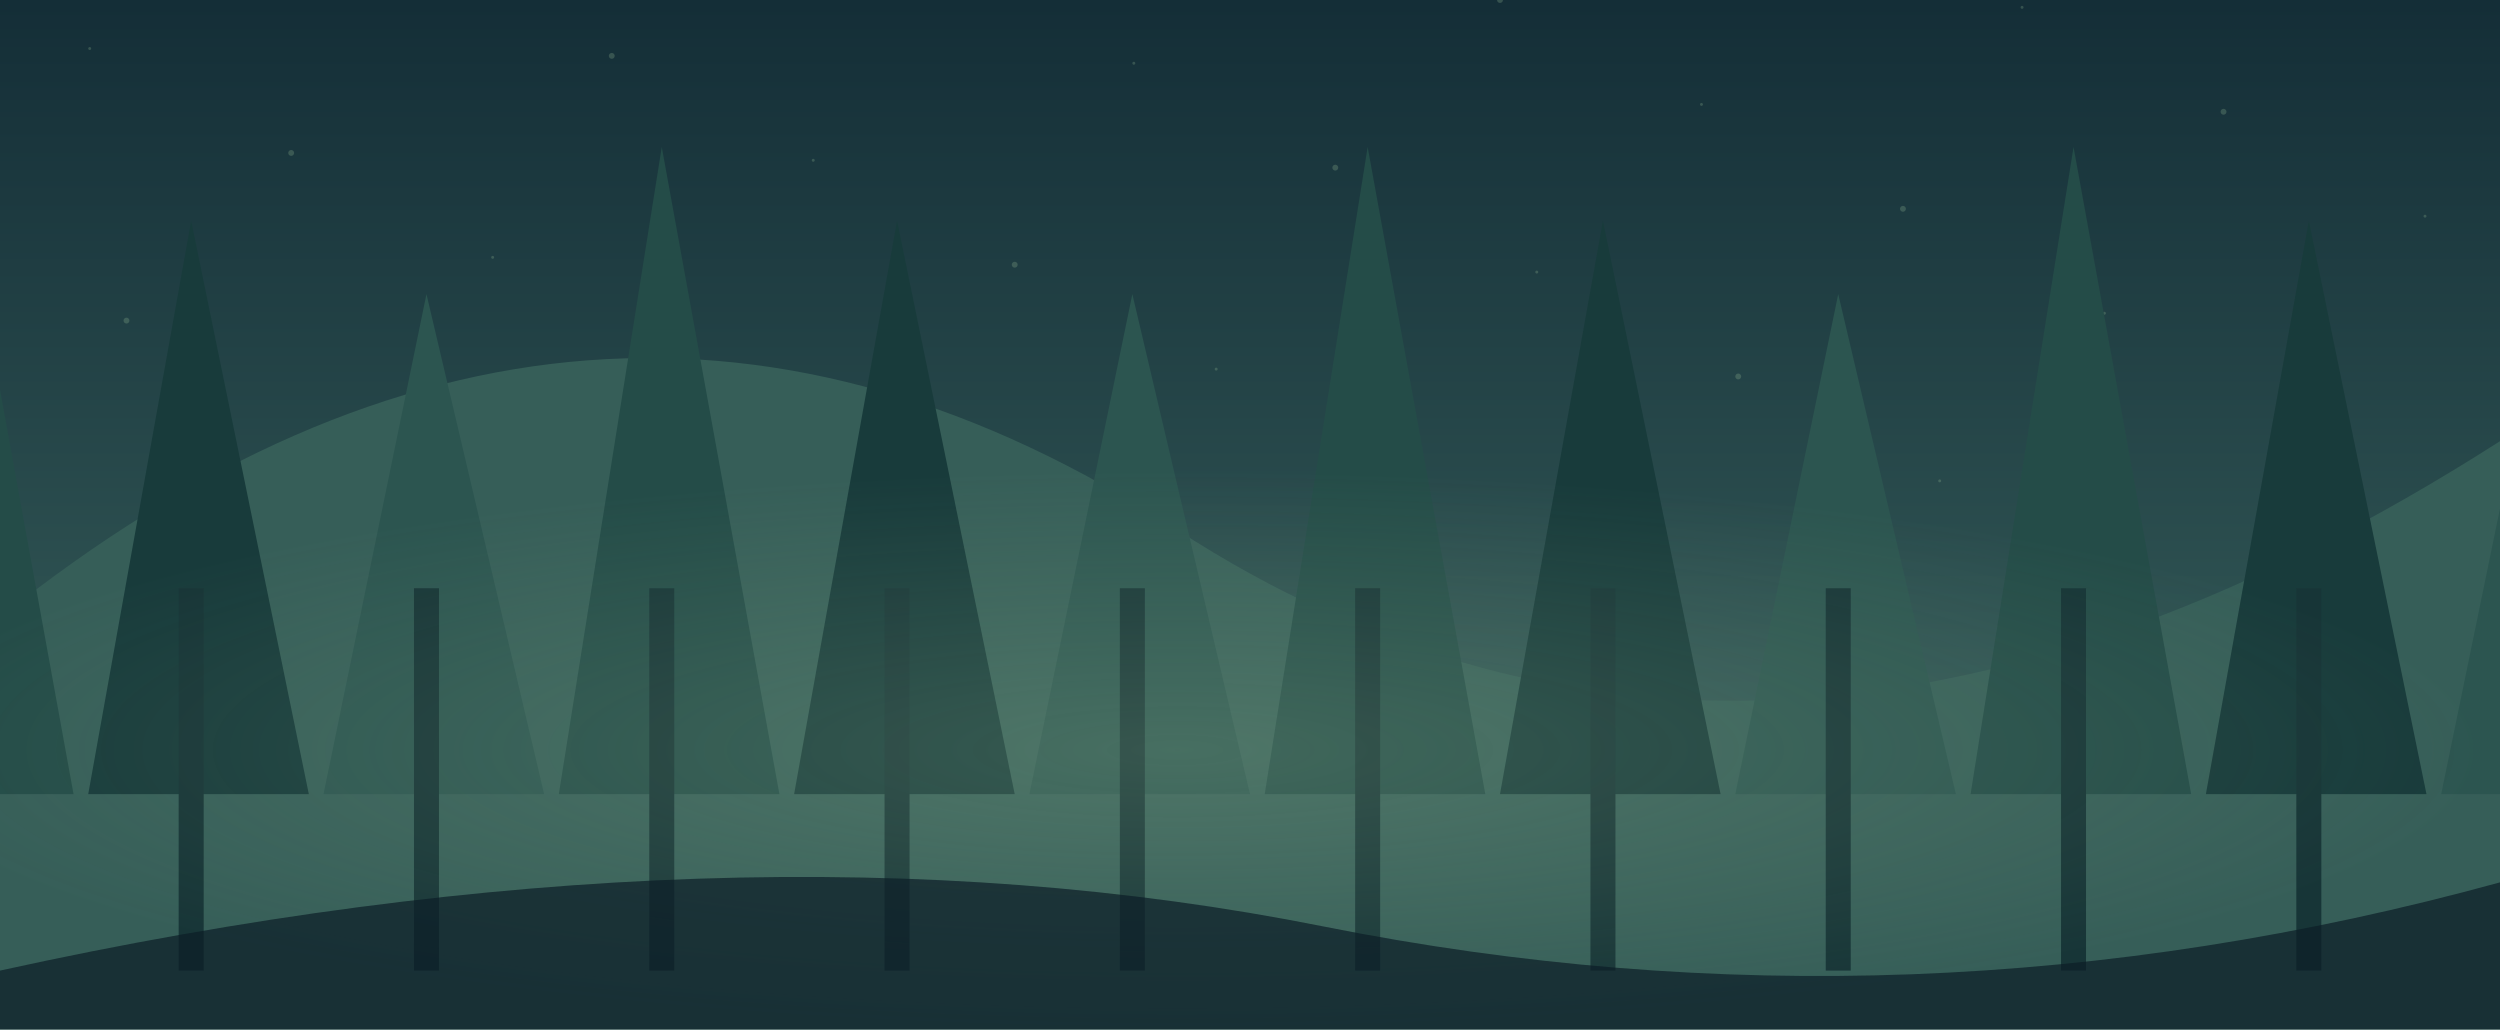
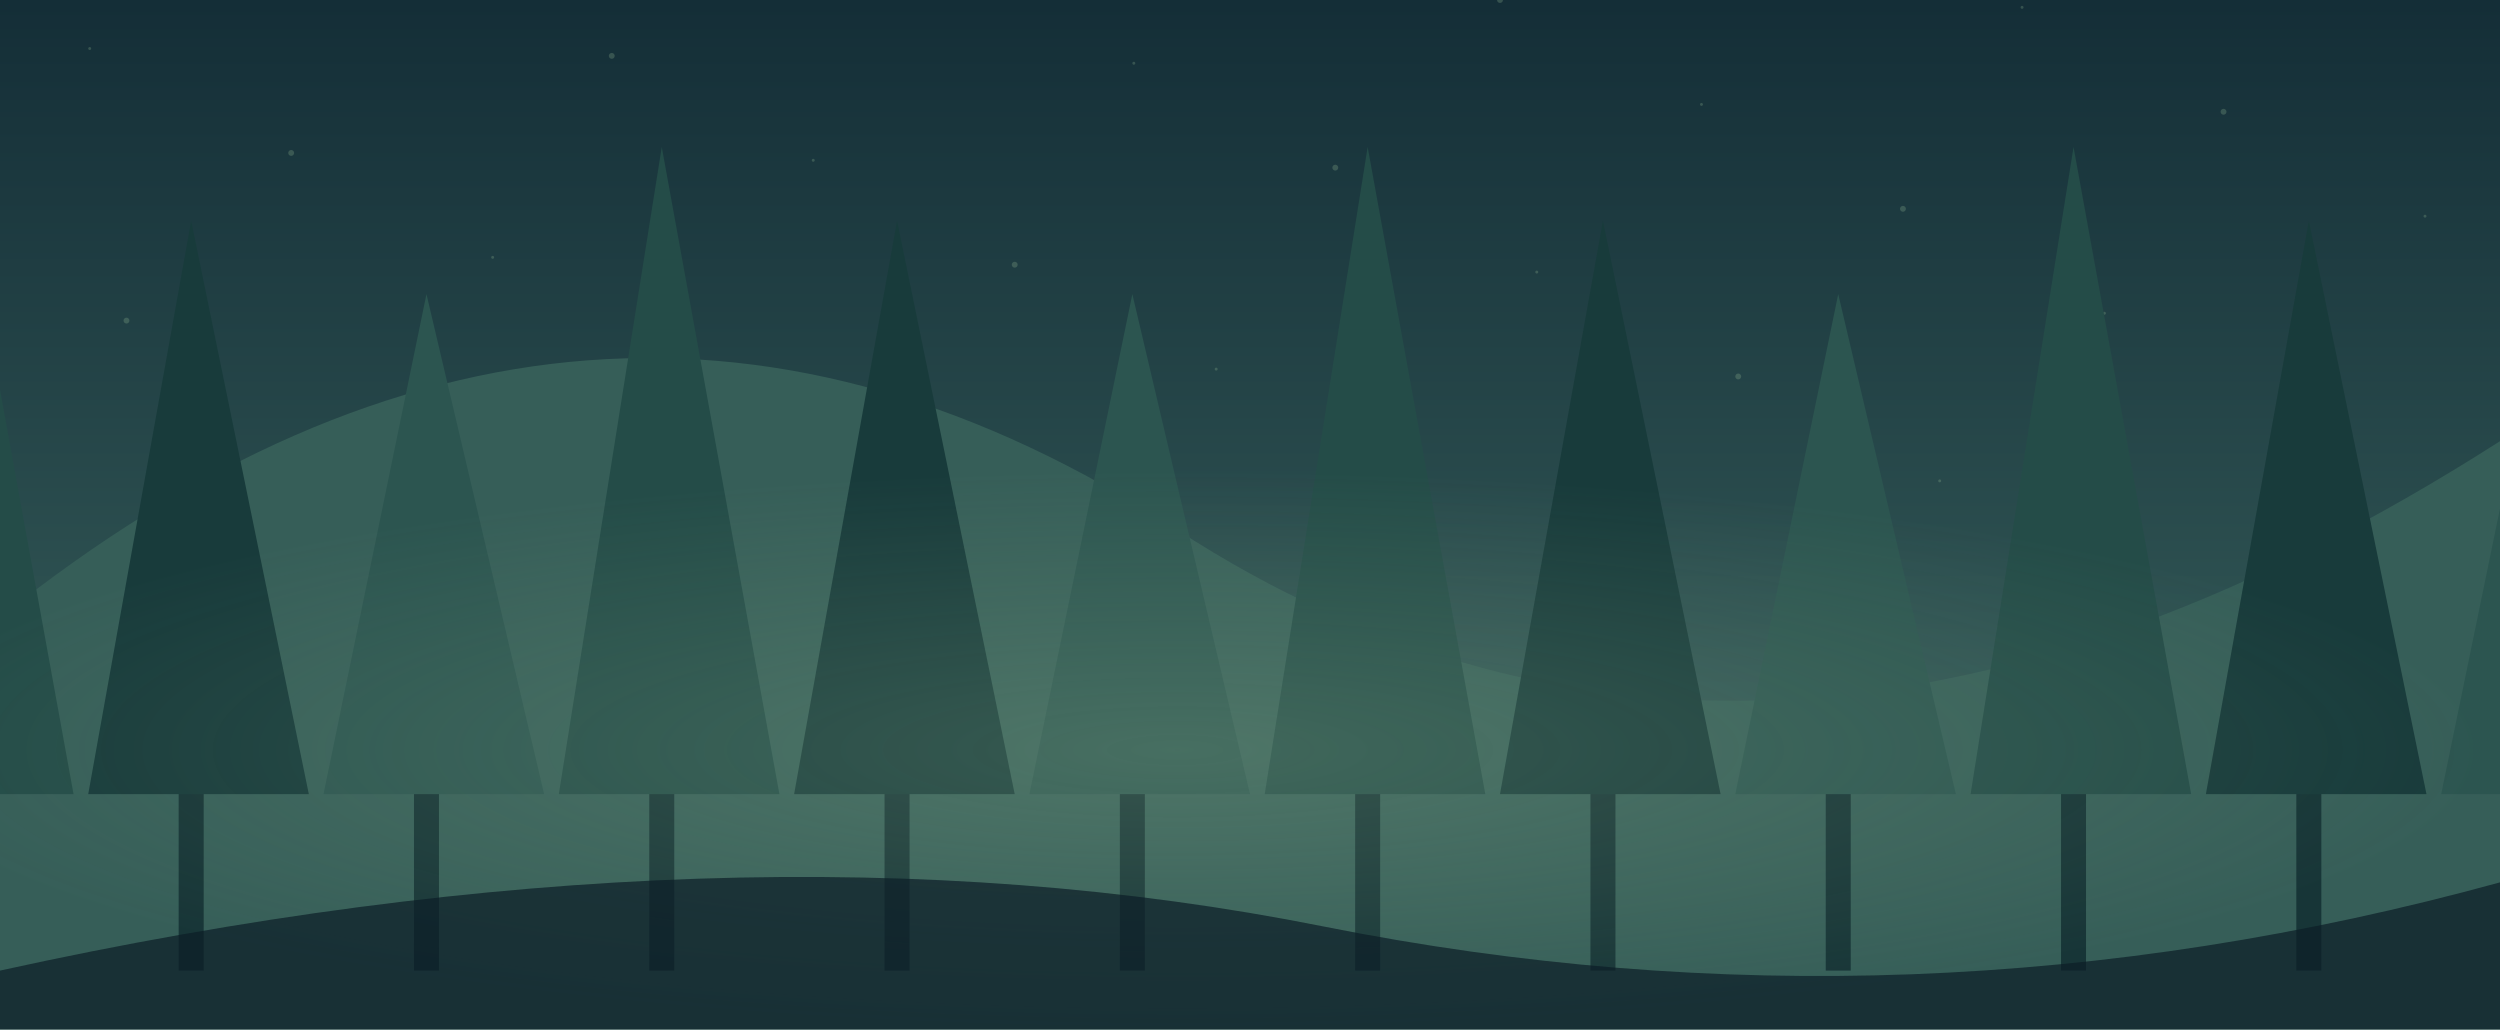
<svg xmlns="http://www.w3.org/2000/svg" viewBox="0 0 1700 700">
  <defs>
    <linearGradient id="sky" x2="0" y2="1">
      <stop stop-color="#142e37" />
      <stop offset="1" stop-color="#3e6862" />
    </linearGradient>
    <radialGradient id="mist">
      <stop stop-color="#a0c49b" stop-opacity=".23" />
      <stop offset="1" stop-color="#a0c49b" stop-opacity="0" />
    </radialGradient>
  </defs>
  <path fill="url(#sky)" d="M0 0h1700v700H0z" />
  <circle cx="61" cy="33" r="1" fill="#a0c49b" opacity=".24" />
  <circle cx="198" cy="104" r="2" fill="#a0c49b" opacity=".24" />
  <circle cx="335" cy="175" r="1" fill="#a0c49b" opacity=".24" />
  <circle cx="472" cy="246" r="2" fill="#a0c49b" opacity=".24" />
  <circle cx="609" cy="317" r="1" fill="#a0c49b" opacity=".24" />
  <circle cx="746" cy="388" r="2" fill="#a0c49b" opacity=".24" />
  <circle cx="883" cy="459" r="1" fill="#a0c49b" opacity=".24" />
  <circle cx="1020" cy="0" r="2" fill="#a0c49b" opacity=".24" />
  <circle cx="1157" cy="71" r="1" fill="#a0c49b" opacity=".24" />
  <circle cx="1294" cy="142" r="2" fill="#a0c49b" opacity=".24" />
  <circle cx="1431" cy="213" r="1" fill="#a0c49b" opacity=".24" />
  <circle cx="1568" cy="284" r="2" fill="#a0c49b" opacity=".24" />
  <circle cx="5" cy="355" r="1" fill="#a0c49b" opacity=".24" />
  <circle cx="142" cy="426" r="2" fill="#a0c49b" opacity=".24" />
  <circle cx="279" cy="497" r="1" fill="#a0c49b" opacity=".24" />
  <circle cx="416" cy="38" r="2" fill="#a0c49b" opacity=".24" />
  <circle cx="553" cy="109" r="1" fill="#a0c49b" opacity=".24" />
  <circle cx="690" cy="180" r="2" fill="#a0c49b" opacity=".24" />
  <circle cx="827" cy="251" r="1" fill="#a0c49b" opacity=".24" />
  <circle cx="964" cy="322" r="2" fill="#a0c49b" opacity=".24" />
  <circle cx="1101" cy="393" r="1" fill="#a0c49b" opacity=".24" />
  <circle cx="1238" cy="464" r="2" fill="#a0c49b" opacity=".24" />
  <circle cx="1375" cy="5" r="1" fill="#a0c49b" opacity=".24" />
  <circle cx="1512" cy="76" r="2" fill="#a0c49b" opacity=".24" />
  <circle cx="1649" cy="147" r="1" fill="#a0c49b" opacity=".24" />
  <circle cx="86" cy="218" r="2" fill="#a0c49b" opacity=".24" />
  <circle cx="223" cy="289" r="1" fill="#a0c49b" opacity=".24" />
  <circle cx="360" cy="360" r="2" fill="#a0c49b" opacity=".24" />
  <circle cx="497" cy="431" r="1" fill="#a0c49b" opacity=".24" />
  <circle cx="634" cy="502" r="2" fill="#a0c49b" opacity=".24" />
  <circle cx="771" cy="43" r="1" fill="#a0c49b" opacity=".24" />
  <circle cx="908" cy="114" r="2" fill="#a0c49b" opacity=".24" />
  <circle cx="1045" cy="185" r="1" fill="#a0c49b" opacity=".24" />
  <circle cx="1182" cy="256" r="2" fill="#a0c49b" opacity=".24" />
  <circle cx="1319" cy="327" r="1" fill="#a0c49b" opacity=".24" />
  <path d="M0 420Q400 100 800 360T1700 300V700H0Z" fill="#365e58" />
-   <path d="M-100 540 -30 100 50 540Z" fill="#244c48" />
-   <path d="M-30 400v260" stroke="#173537" stroke-width="17" />
-   <path d="M60 540 130 150 210 540Z" fill="#183b3b" />
-   <path d="M130 400v260" stroke="#173537" stroke-width="17" />
-   <path d="M220 540 290 200 370 540Z" fill="#2c5550" />
-   <path d="M290 400v260" stroke="#173537" stroke-width="17" />
-   <path d="M380 540 450 100 530 540Z" fill="#244c48" />
-   <path d="M450 400v260" stroke="#173537" stroke-width="17" />
-   <path d="M540 540 610 150 690 540Z" fill="#183b3b" />
-   <path d="M610 400v260" stroke="#173537" stroke-width="17" />
-   <path d="M700 540 770 200 850 540Z" fill="#2c5550" />
-   <path d="M770 400v260" stroke="#173537" stroke-width="17" />
-   <path d="M860 540 930 100 1010 540Z" fill="#244c48" />
-   <path d="M930 400v260" stroke="#173537" stroke-width="17" />
-   <path d="M1020 540 1090 150 1170 540Z" fill="#183b3b" />
-   <path d="M1090 400v260" stroke="#173537" stroke-width="17" />
-   <path d="M1180 540 1250 200 1330 540Z" fill="#2c5550" />
-   <path d="M1250 400v260" stroke="#173537" stroke-width="17" />
-   <path d="M1340 540 1410 100 1490 540Z" fill="#244c48" />
-   <path d="M1410 400v260" stroke="#173537" stroke-width="17" />
-   <path d="M1500 540 1570 150 1650 540Z" fill="#183b3b" />
-   <path d="M1570 400v260" stroke="#173537" stroke-width="17" />
-   <path d="M1660 540 1730 200 1810 540Z" fill="#2c5550" />
-   <path d="M1730 400v260" stroke="#173537" stroke-width="17" />
+   <g id="tree-trunks">
+     <path d="M-30 400v260" stroke="#173537" stroke-width="17" />
+     <path d="M130 400v260" stroke="#173537" stroke-width="17" />
+     <path d="M290 400v260" stroke="#173537" stroke-width="17" />
+     <path d="M450 400v260" stroke="#173537" stroke-width="17" />
+     <path d="M610 400v260" stroke="#173537" stroke-width="17" />
+     <path d="M770 400v260" stroke="#173537" stroke-width="17" />
+     <path d="M930 400v260" stroke="#173537" stroke-width="17" />
+     <path d="M1090 400v260" stroke="#173537" stroke-width="17" />
+     <path d="M1250 400v260" stroke="#173537" stroke-width="17" />
+     <path d="M1410 400v260" stroke="#173537" stroke-width="17" />
+     <path d="M1570 400v260" stroke="#173537" stroke-width="17" />
+     <path d="M1730 400v260" stroke="#173537" stroke-width="17" />
+   </g>
+   <g id="tree-canopies">
+     <path d="M-100 540 -30 100 50 540Z" fill="#244c48" />
+     <path d="M60 540 130 150 210 540Z" fill="#183b3b" />
+     <path d="M220 540 290 200 370 540Z" fill="#2c5550" />
+     <path d="M380 540 450 100 530 540Z" fill="#244c48" />
+     <path d="M540 540 610 150 690 540Z" fill="#183b3b" />
+     <path d="M700 540 770 200 850 540Z" fill="#2c5550" />
+     <path d="M860 540 930 100 1010 540Z" fill="#244c48" />
+     <path d="M1020 540 1090 150 1170 540Z" fill="#183b3b" />
+     <path d="M1180 540 1250 200 1330 540Z" fill="#2c5550" />
+     <path d="M1340 540 1410 100 1490 540Z" fill="#244c48" />
+     <path d="M1500 540 1570 150 1650 540Z" fill="#183b3b" />
+     <path d="M1660 540 1730 200 1810 540Z" fill="#2c5550" />
+   </g>
  <ellipse cx="800" cy="510" rx="900" ry="190" fill="url(#mist)" />
  <path d="M0 660Q500 550 900 630T1700 600V700H0Z" fill="#0b1d26" opacity=".7" />
</svg>
